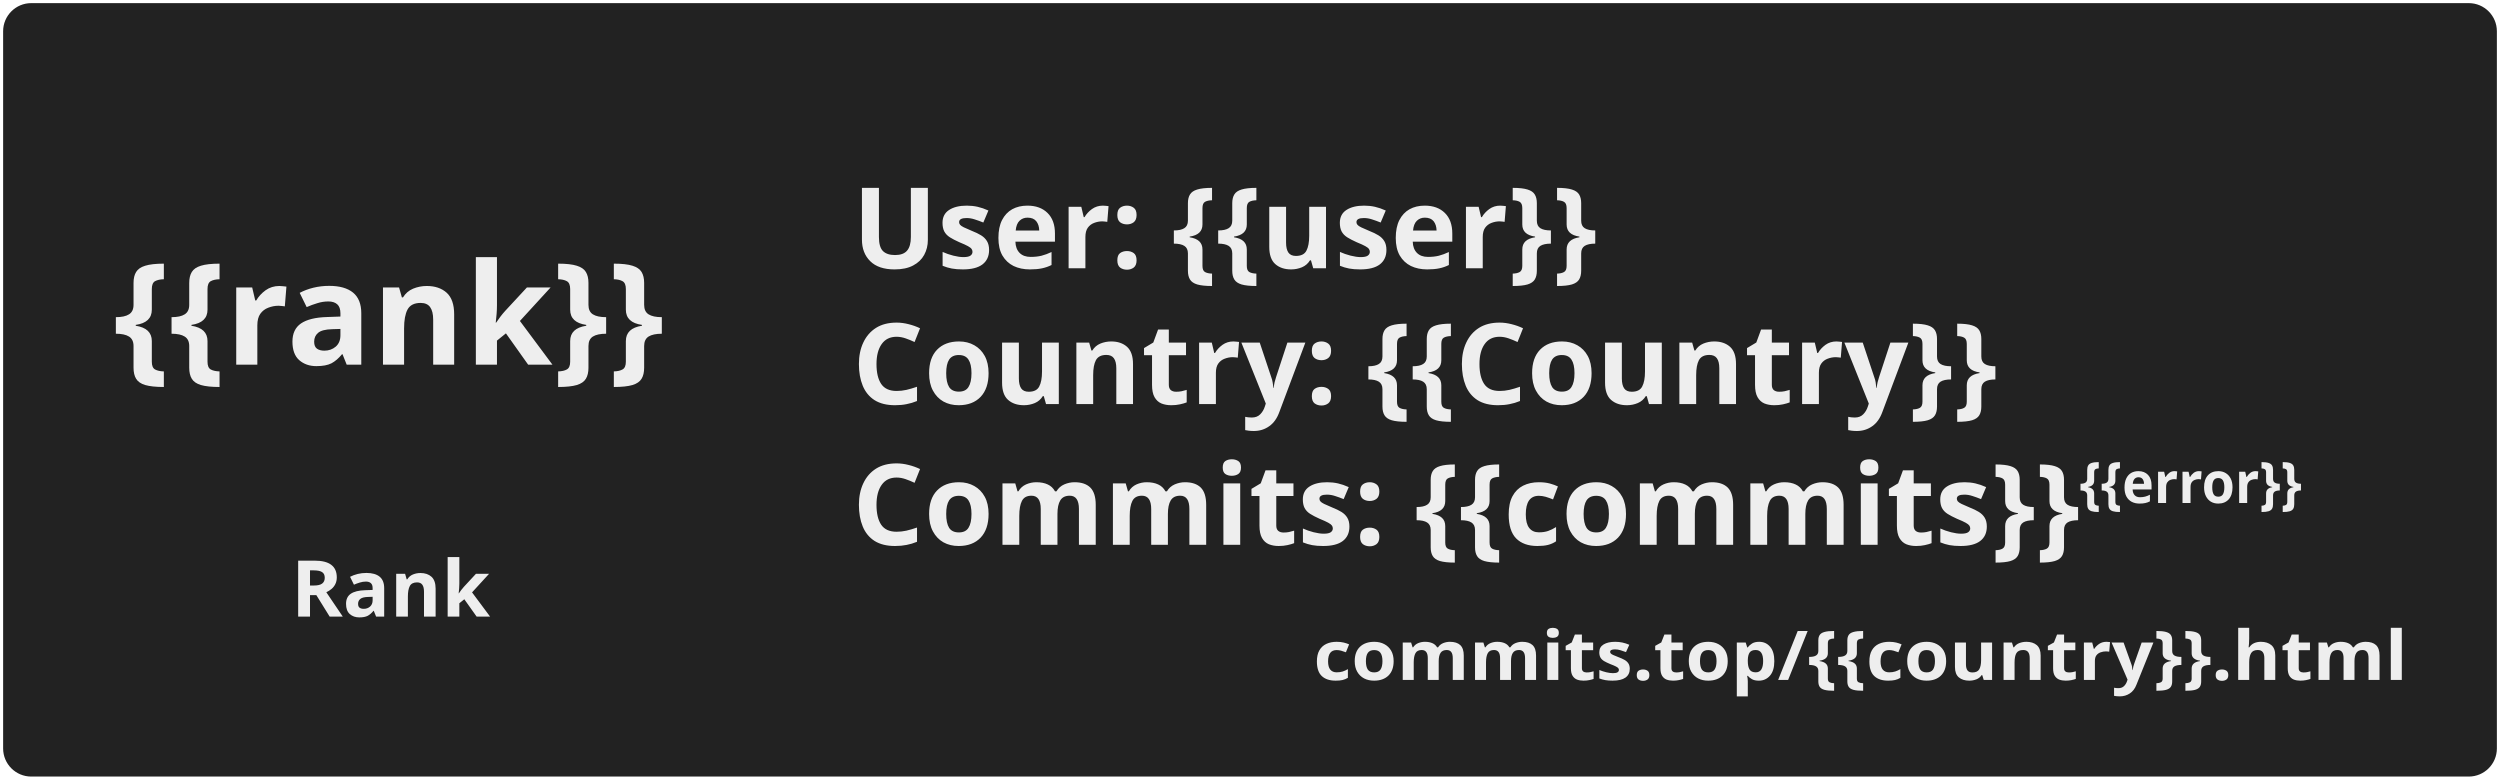
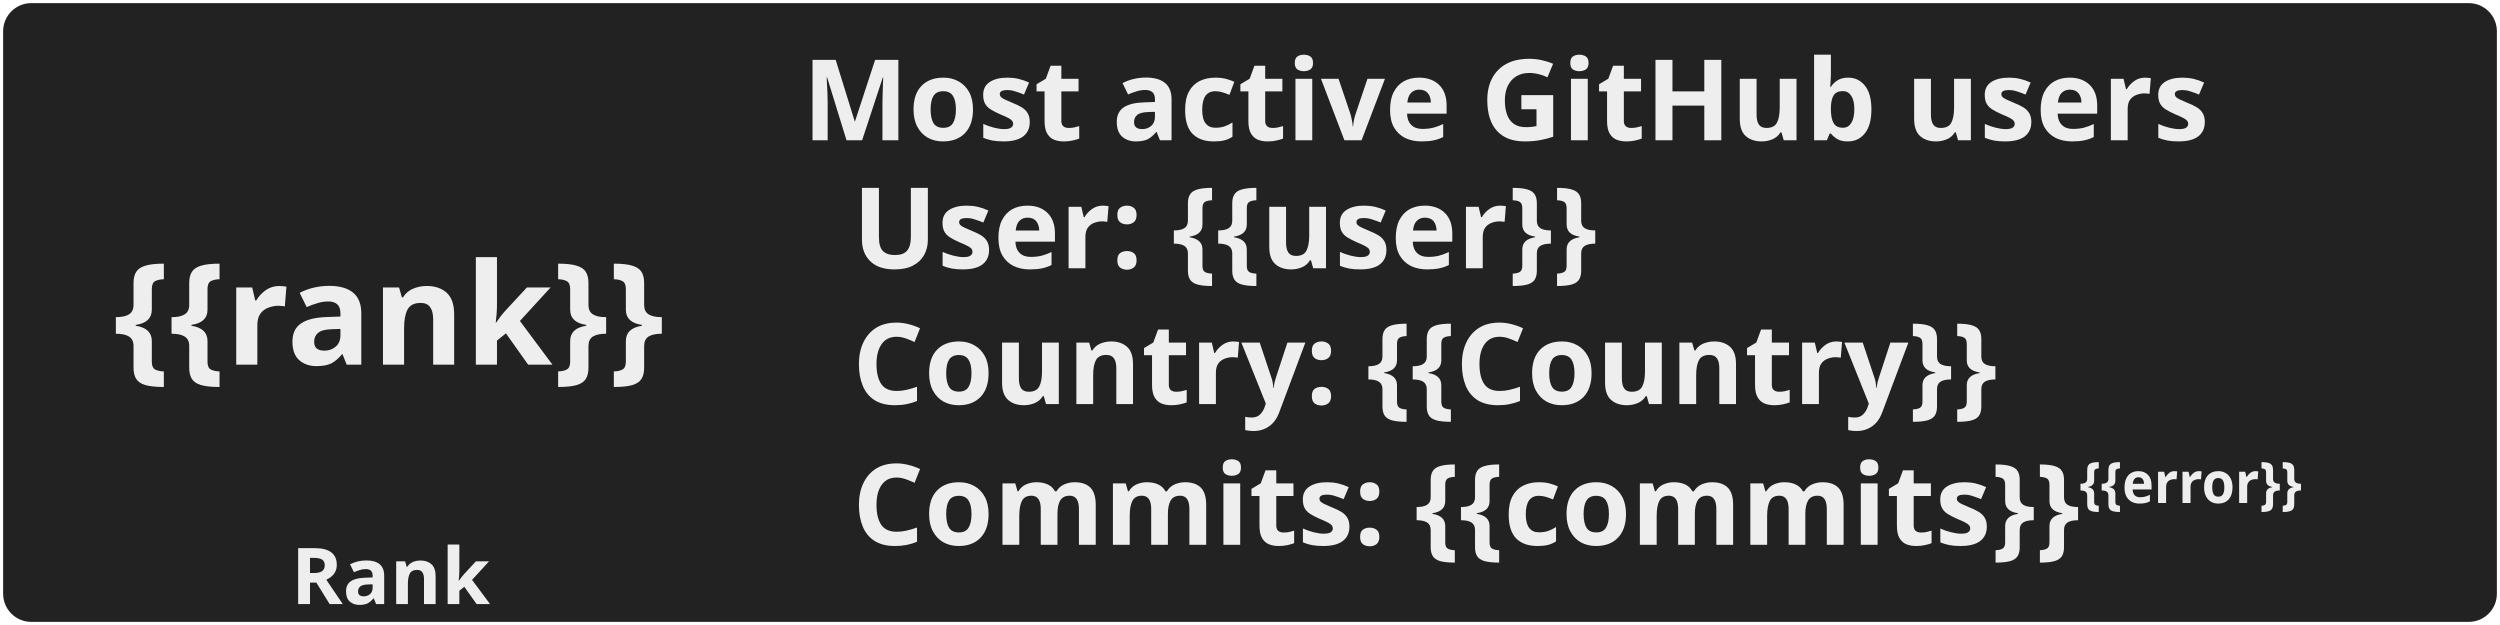
- <svg xmlns="http://www.w3.org/2000/svg" width="400" height="125" viewBox="0 0 400 125" fill="none" id="svg2" version="1.1">
+ <svg xmlns="http://www.w3.org/2000/svg" width="400" height="100" viewBox="0 0 400 100" fill="none" id="svg2" version="1.1">
  <defs id="defs18" />
  <style id="style4">
		.text {
            font: 600 18px 'Segoe UI', Ubuntu, Sans-Serif;
            fill: #{{txtcol}};
            animation: fadeInAnimation 0.8s ease-in-out forwards;
          }
    @keyframes fadeInAnimation {
      from {
        opacity: 0;
      }
      to {
        opacity: 1;
      }
    }</style>
  <rect data-testid="card-bg" x="0.5" y="0.5" rx="4.5" height="99%" width="399" id="rect6" style="fill-opacity:1;fill:#{{bgcol}}" stroke-opacity="1" stroke="#{{strcol}}" fill="#222" />
  <circle style="opacity:1;fill:#dddddd;fill-opacity:0;fill-rule:evenodd;stroke:#{{txtcol}};stroke-width:5;stroke-miterlimit:4;stroke-dasharray:none;stroke-opacity:1" id="path4155" cx="61.633" cy="48.684" r="31.804" />
  <g id="g8-95-42" transform="matrix(1.256739,0,0,1.256739,-147.6608,1.79157)" style="fill:#eeeeee">
    <text x="167" y="45" text-anchor="middle" class="text" data-testid="text" id="text10-1-5">{{rank}}</text>
  </g>
-   <g id="g12-1-0" transform="matrix(0.6960588,0,0,0.6960588,-57.83149,44.36053)" style="fill:#eeeeee">
+   <g id="g12-1-0" transform="matrix(0.6960588,0,0,0.6960588,-57.83149,42.36053)" style="fill:#eeeeee">
    <text x="150" y="78" class="text" data-testid="text" id="text14-1-0">Rank</text>
  </g>
  <g id="g8-95-4" transform="translate(-21.62071,-17.56042)">
-     <text x="150" y="40" class="text" data-testid="text" id="text10-1-0">Most active GitHub users</text>
+     <text x="150" y="40" class="text" data-testid="text" id="text10-1-0" style="fill:#eeeeee">Most active GitHub users</text>
  </g>
  <g id="g8-0" transform="translate(-13.62071,2.917441)" style="fill:#eeeeee">
    <text x="150" y="40" class="text" data-testid="text" id="text10-4">User: {{user}}</text>
  </g>
  <g id="g8" transform="translate(-13.62071,24.64776)" style="fill:#eeeeee">
    <text x="150" y="40" class="text" data-testid="text" id="text10">Country: {{Country}}</text>
  </g>
  <g id="g8-95" transform="translate(-13.62071,47.17261)" style="fill:#eeeeee">
    <text x="150" y="40" class="text" data-testid="text" id="text10-1">Commits: {{commits}}</text>
  </g>
-   <g id="g12-1" transform="matrix(0.6543794,0,0,0.6093438,79.2953,66.13738)" style="fill:#eeeeee">
-     <text x="200" y="70" class="text" data-testid="text" id="text14-1">commits.top/{{country}}.html</text>
-   </g>
  <g id="g12-1-5" transform="matrix(0.4782123,0,0,0.5087803,227.5434,44.86336)" style="fill:#eeeeee">
    <text x="220" y="70" class="text" data-testid="text" id="text14-1-09">{{error}}</text>
  </g>
</svg>
